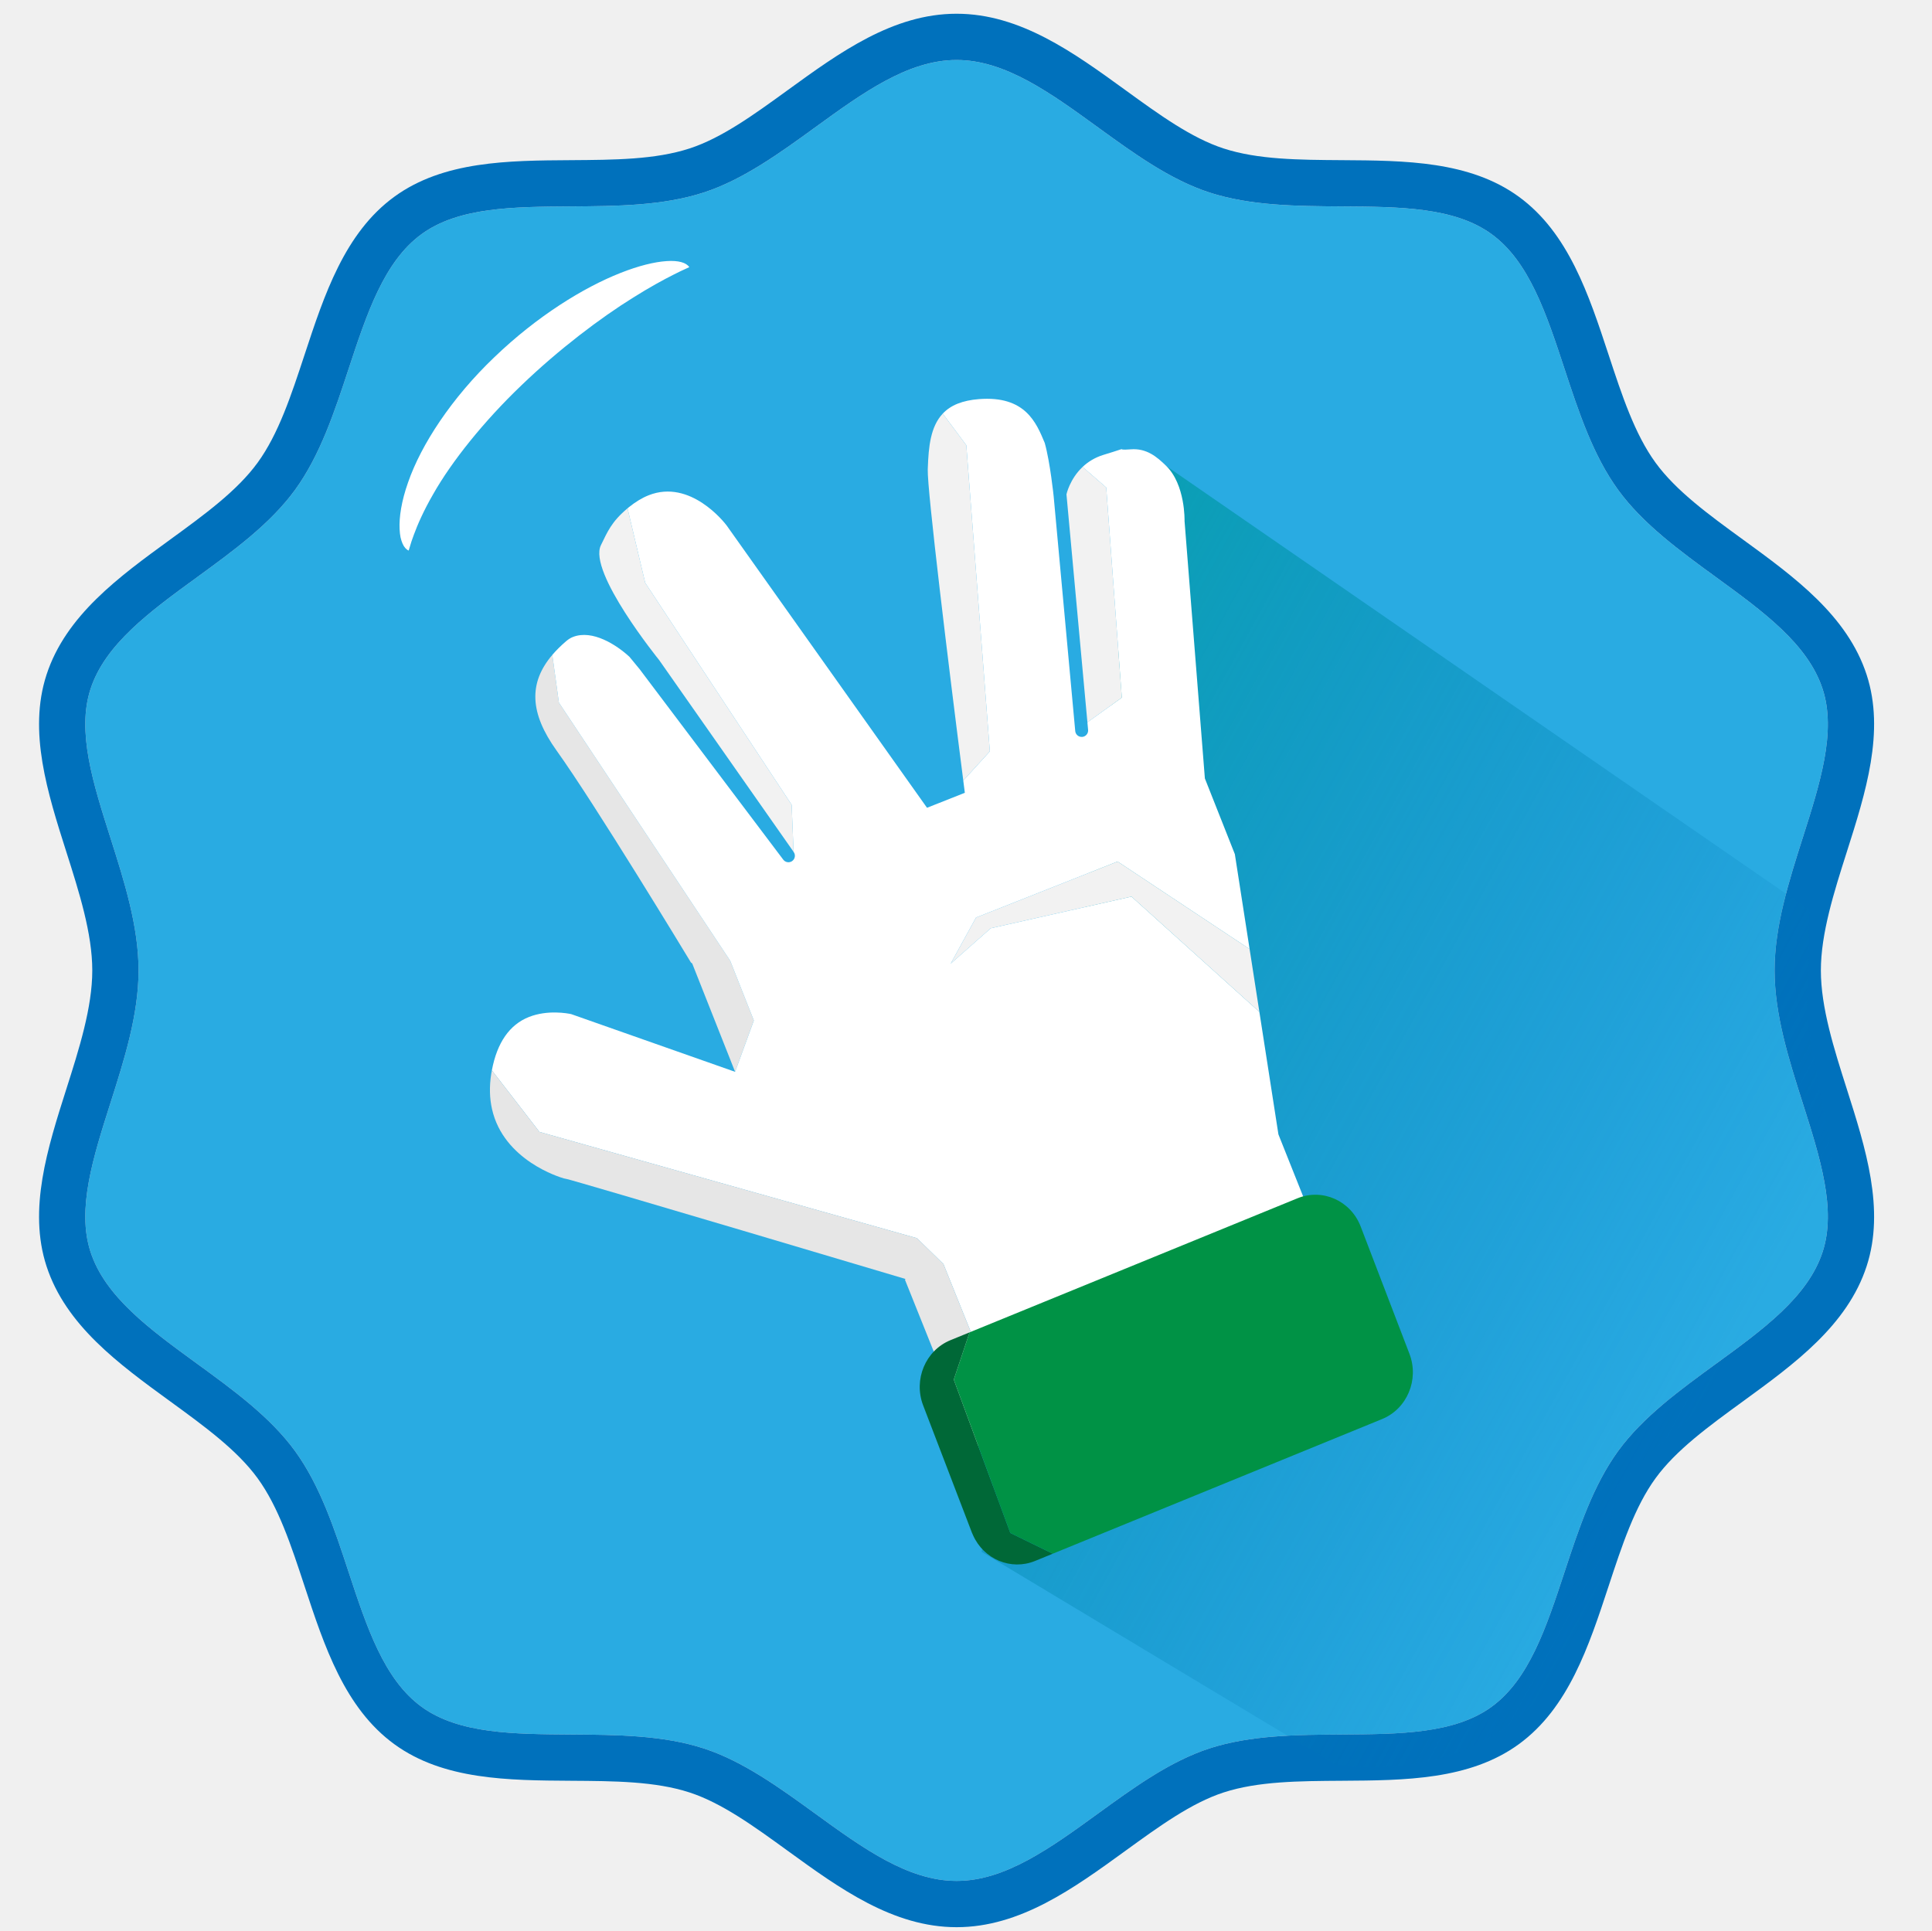
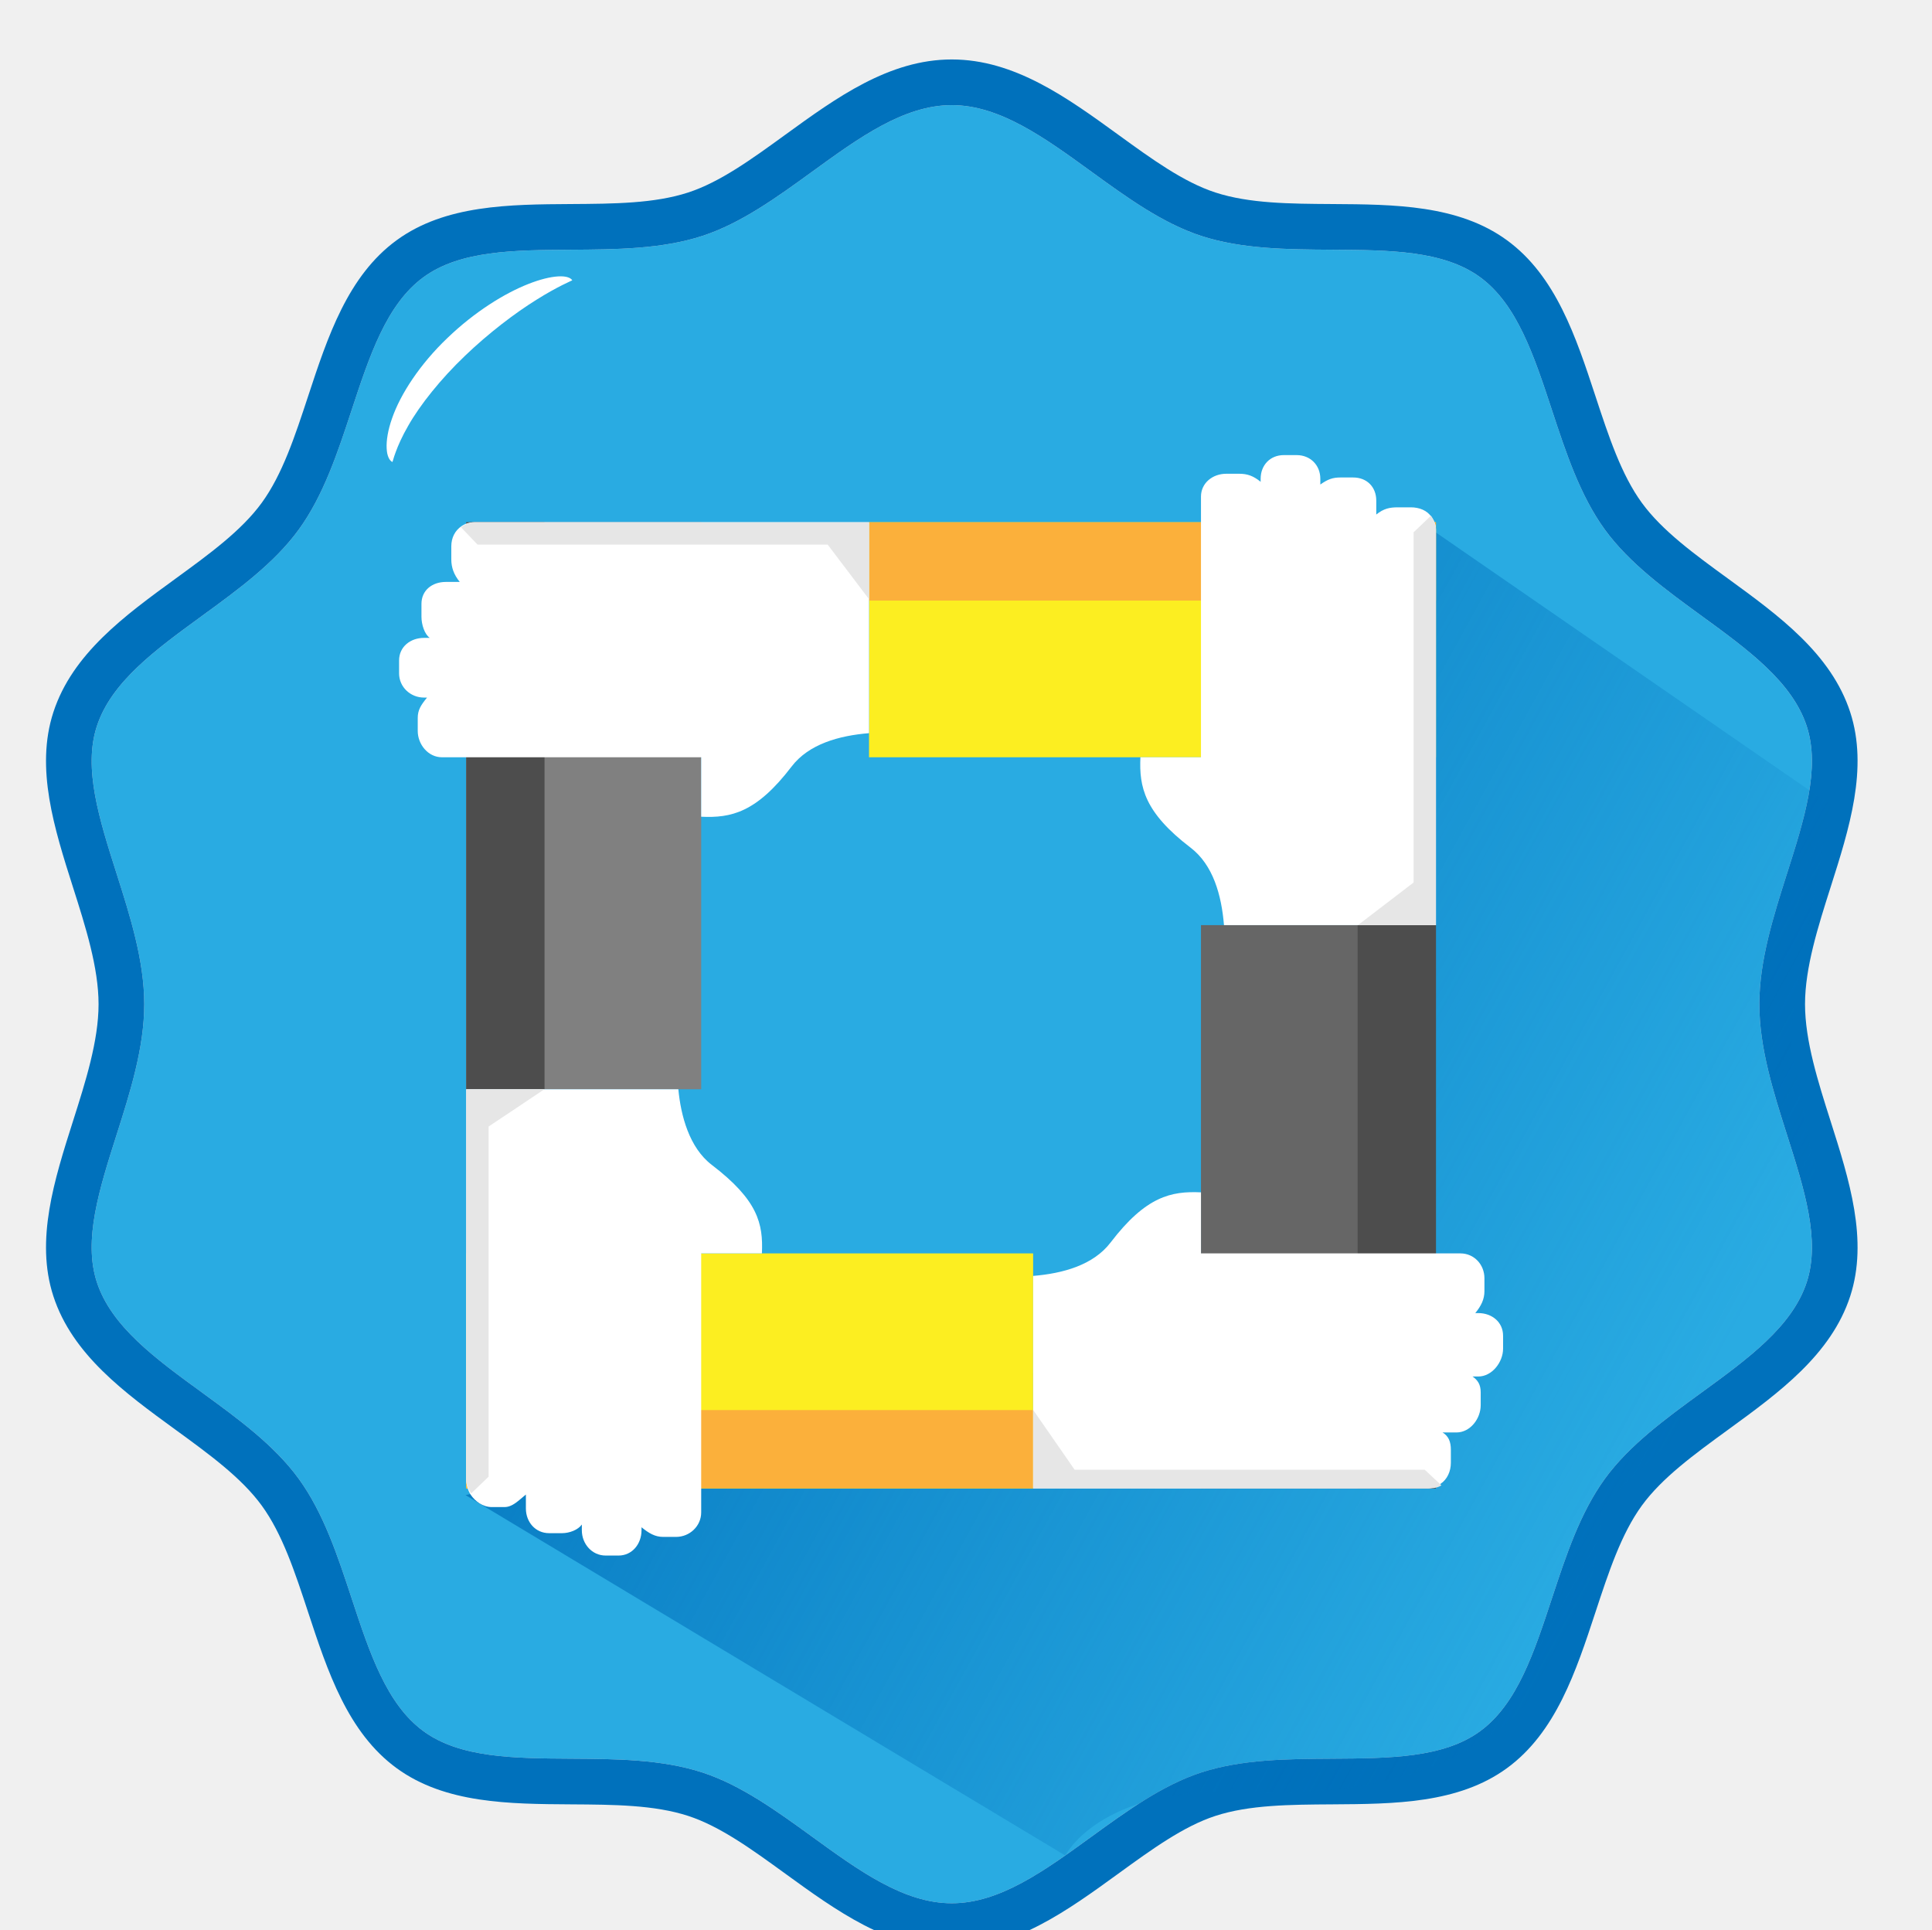
- <svg xmlns="http://www.w3.org/2000/svg" version="1.1" id="Layer_1" x="0px" y="0px" width="511.37px" height="511px" viewBox="0 0 511.37 511" enable-background="new 0 0 511.37 511" xml:space="preserve">
+ <svg xmlns="http://www.w3.org/2000/svg" version="1.1" id="Layer_1" x="0px" y="0px" width="518px" height="517.333px" viewBox="0 0 518 517.333" enable-background="new 0 0 518 517.333" xml:space="preserve">
  <g>
    <g>
-       <path fill="#29ABE2" d="M469.707,256.897c0-11.717,3.781-23.595,7.438-35.081c4.604-14.464,8.953-28.125,5.284-39.393    c-3.878-11.907-15.73-20.535-28.278-29.67c-9.479-6.901-19.28-14.036-25.841-23.044c-6.661-9.143-10.488-20.769-14.19-32.013    c-4.819-14.641-9.371-28.469-19.32-35.716c-9.813-7.149-24.3-7.24-39.637-7.336c-11.898-0.074-24.201-0.151-35.083-3.695    c-10.379-3.38-20.055-10.402-29.413-17.194c-12.662-9.19-24.623-17.87-37.478-17.87c-12.856,0-24.816,8.68-37.479,17.871    c-9.358,6.791-19.034,13.814-29.413,17.194c-10.883,3.544-23.185,3.621-35.083,3.695c-15.337,0.096-29.822,0.187-39.635,7.336    c-9.95,7.247-14.502,21.076-19.322,35.718c-3.701,11.243-7.527,22.868-14.187,32.011c-6.561,9.008-16.363,16.143-25.841,23.043    c-12.549,9.135-24.401,17.763-28.279,29.671c-3.668,11.267,0.681,24.929,5.284,39.393c3.657,11.487,7.438,23.365,7.438,35.082    c0,11.717-3.781,23.595-7.438,35.082c-4.604,14.464-8.954,28.125-5.284,39.393c3.878,11.908,15.73,20.536,28.279,29.671    c9.479,6.901,19.28,14.035,25.841,23.043c6.661,9.143,10.487,20.769,14.187,32.011c4.82,14.642,9.372,28.471,19.322,35.718    c9.813,7.149,24.3,7.24,39.635,7.336c11.898,0.074,24.201,0.151,35.083,3.695c10.379,3.38,20.055,10.402,29.413,17.194    c12.662,9.19,24.623,17.871,37.479,17.871c12.856,0,24.815-8.68,37.478-17.871c9.358-6.792,19.034-13.814,29.413-17.194    c10.883-3.544,23.185-3.62,35.083-3.695c15.337-0.096,29.823-0.187,39.637-7.336c9.949-7.247,14.501-21.075,19.32-35.716    c3.702-11.244,7.529-22.87,14.19-32.013c6.561-9.008,16.363-16.143,25.841-23.043c12.548-9.135,24.4-17.763,28.278-29.67    c3.669-11.268-0.679-24.93-5.284-39.393C473.488,280.492,469.707,268.614,469.707,256.897z" />
-       <path fill="#0071BC" d="M481.955,256.897c0-9.815,3.488-20.771,6.86-31.367c4.99-15.675,10.15-31.883,5.259-46.901    c-5.106-15.681-19.141-25.898-32.714-35.779c-9.115-6.635-17.723-12.902-23.152-20.353c-5.528-7.589-8.892-17.81-12.454-28.631    c-5.214-15.838-10.605-32.216-23.741-41.786c-13.003-9.472-30.17-9.58-46.772-9.683c-11.465-0.072-22.295-0.139-31.368-3.094    c-8.541-2.781-17.027-8.94-26.01-15.46c-13.687-9.934-27.84-20.206-44.672-20.206s-30.986,10.272-44.673,20.206    c-8.983,6.52-17.469,12.679-26.01,15.46c-9.073,2.955-19.903,3.022-31.368,3.094c-16.601,0.103-33.768,0.211-46.771,9.683    c-13.137,9.57-18.529,25.949-23.742,41.788c-3.562,10.821-6.926,21.041-12.453,28.629c-5.429,7.451-14.038,13.718-23.152,20.353    c-13.574,9.881-27.609,20.099-32.715,35.78c-4.891,15.017,0.269,31.225,5.259,46.899c3.373,10.596,6.86,21.553,6.86,31.367    c0,9.815-3.488,20.772-6.86,31.367c-4.99,15.675-10.15,31.883-5.259,46.901c5.106,15.681,19.141,25.898,32.715,35.78    c9.114,6.635,17.723,12.902,23.152,20.352c5.527,7.588,8.891,17.808,12.453,28.629c5.214,15.839,10.605,32.218,23.742,41.788    c13.003,9.473,30.17,9.58,46.772,9.683c11.465,0.072,22.295,0.139,31.367,3.094c8.541,2.781,17.027,8.94,26.01,15.46    c13.687,9.934,27.841,20.206,44.673,20.206s30.984-10.272,44.672-20.206c8.985-6.521,17.469-12.679,26.01-15.461    c9.072-2.954,19.902-3.022,31.368-3.094c16.601-0.103,33.768-0.211,46.772-9.683c13.136-9.57,18.528-25.948,23.741-41.786    c3.562-10.821,6.926-21.042,12.454-28.631c5.429-7.451,14.037-13.718,23.152-20.353c13.573-9.881,27.608-20.098,32.714-35.779    c4.891-15.017-0.269-31.226-5.259-46.901C485.442,277.668,481.955,266.711,481.955,256.897z M482.43,331.372    c-3.878,11.907-15.73,20.535-28.278,29.67c-9.479,6.9-19.28,14.035-25.841,23.043c-6.661,9.143-10.488,20.769-14.19,32.013    c-4.819,14.641-9.371,28.469-19.32,35.716c-9.813,7.149-24.3,7.24-39.637,7.336c-11.898,0.074-24.201,0.151-35.083,3.695    c-10.379,3.38-20.055,10.402-29.413,17.194c-12.662,9.19-24.622,17.871-37.478,17.871c-12.856,0-24.816-8.681-37.479-17.871    c-9.358-6.792-19.034-13.814-29.413-17.194c-10.883-3.544-23.185-3.62-35.083-3.695c-15.336-0.096-29.822-0.187-39.635-7.336    c-9.95-7.247-14.502-21.077-19.322-35.718c-3.701-11.243-7.527-22.868-14.187-32.011c-6.561-9.007-16.363-16.142-25.841-23.043    c-12.549-9.135-24.401-17.763-28.279-29.671c-3.669-11.268,0.681-24.929,5.284-39.393c3.657-11.487,7.438-23.365,7.438-35.082    c0-11.717-3.781-23.595-7.438-35.082c-4.604-14.464-8.952-28.125-5.284-39.393c3.878-11.908,15.73-20.536,28.279-29.671    c9.479-6.901,19.28-14.035,25.841-23.043c6.661-9.142,10.487-20.768,14.187-32.011c4.82-14.642,9.372-28.471,19.322-35.718    c9.813-7.149,24.299-7.24,39.635-7.336c11.898-0.074,24.201-0.151,35.083-3.695c10.379-3.38,20.055-10.402,29.413-17.194    c12.662-9.19,24.623-17.871,37.479-17.871c12.855,0,24.815,8.68,37.478,17.87c9.358,6.792,19.034,13.814,29.413,17.194    c10.883,3.544,23.185,3.621,35.083,3.695c15.337,0.096,29.823,0.187,39.637,7.336c9.949,7.247,14.501,21.075,19.32,35.716    c3.702,11.244,7.529,22.87,14.19,32.013c6.561,9.008,16.363,16.143,25.841,23.044c12.548,9.135,24.4,17.763,28.278,29.67    c3.669,11.268-0.681,24.93-5.284,39.393c-3.657,11.487-7.438,23.365-7.438,35.081c0,11.717,3.781,23.595,7.438,35.082    C481.75,306.442,486.099,320.104,482.43,331.372z" />
+       <path fill="#29ABE2" d="M471.707,269.198c0-11.717,3.781-23.595,7.438-35.081c4.604-14.464,8.953-28.125,5.284-39.393    c-3.878-11.907-15.73-20.535-28.278-29.67c-9.479-6.901-19.28-14.036-25.841-23.044c-6.661-9.143-10.488-20.769-14.19-32.013    c-4.819-14.641-9.371-28.469-19.32-35.716c-9.813-7.149-24.3-7.24-39.637-7.336c-11.898-0.074-24.201-0.151-35.083-3.695    c-10.379-3.38-20.055-10.402-29.413-17.194c-12.662-9.19-24.623-17.87-37.478-17.87c-12.856,0-24.816,8.68-37.479,17.871    c-9.358,6.791-19.034,13.814-29.413,17.194c-10.883,3.544-23.185,3.621-35.083,3.695c-15.337,0.096-29.822,0.187-39.635,7.336    c-9.95,7.247-14.502,21.076-19.322,35.718c-3.701,11.243-7.527,22.868-14.187,32.011c-6.561,9.008-16.363,16.143-25.841,23.043    c-12.549,9.135-24.401,17.763-28.279,29.671c-3.668,11.267,0.681,24.929,5.284,39.393c3.657,11.487,7.438,23.365,7.438,35.082    c0,11.717-3.781,23.595-7.438,35.082c-4.604,14.464-8.954,28.125-5.284,39.393c3.878,11.908,15.73,20.536,28.279,29.671    c9.479,6.901,19.28,14.035,25.841,23.043c6.661,9.143,10.487,20.768,14.187,32.011c4.82,14.642,9.372,28.471,19.322,35.718    c9.813,7.149,24.3,7.24,39.635,7.336c11.898,0.074,24.201,0.151,35.083,3.695c10.379,3.38,20.055,10.402,29.413,17.194    c12.662,9.19,24.623,17.871,37.479,17.871c12.856,0,24.815-8.68,37.478-17.871c9.358-6.792,19.034-13.814,29.413-17.194    c10.883-3.544,23.185-3.62,35.083-3.695c15.337-0.096,29.823-0.187,39.637-7.336c9.949-7.247,14.501-21.075,19.32-35.716    c3.702-11.244,7.529-22.87,14.19-32.013c6.561-9.008,16.363-16.143,25.841-23.043c12.548-9.135,24.4-17.763,28.278-29.67    c3.669-11.268-0.679-24.93-5.284-39.393C475.488,292.794,471.707,280.915,471.707,269.198z" />
+       <path fill="#0071BC" d="M483.955,269.198c0-9.815,3.488-20.771,6.86-31.367c4.99-15.675,10.15-31.883,5.259-46.901    c-5.106-15.681-19.141-25.898-32.714-35.779c-9.115-6.635-17.723-12.902-23.152-20.353c-5.528-7.589-8.892-17.81-12.454-28.631    c-5.214-15.838-10.605-32.216-23.741-41.786c-13.003-9.472-30.17-9.58-46.772-9.683c-11.465-0.072-22.295-0.139-31.368-3.094    c-8.541-2.781-17.027-8.94-26.01-15.46c-13.687-9.934-27.84-20.206-44.672-20.206s-30.986,10.272-44.673,20.206    c-8.983,6.52-17.469,12.679-26.01,15.46c-9.073,2.955-19.903,3.022-31.368,3.094c-16.601,0.103-33.768,0.211-46.771,9.683    c-13.137,9.57-18.529,25.949-23.742,41.788c-3.562,10.821-6.926,21.041-12.453,28.629c-5.429,7.451-14.038,13.718-23.152,20.353    c-13.574,9.881-27.609,20.099-32.715,35.78c-4.891,15.017,0.269,31.225,5.259,46.899c3.373,10.596,6.86,21.553,6.86,31.367    c0,9.815-3.488,20.772-6.86,31.367c-4.99,15.675-10.15,31.883-5.259,46.901c5.106,15.681,19.141,25.898,32.715,35.78    c9.114,6.635,17.723,12.902,23.152,20.352c5.527,7.588,8.891,17.808,12.453,28.629c5.214,15.839,10.605,32.218,23.742,41.788    c13.003,9.473,30.17,9.58,46.772,9.683c11.465,0.072,22.295,0.139,31.367,3.094c8.541,2.781,17.027,8.94,26.01,15.46    c13.687,9.934,27.841,20.206,44.673,20.206s30.984-10.272,44.672-20.206c8.985-6.521,17.469-12.679,26.01-15.461    c9.072-2.954,19.902-3.022,31.368-3.094c16.601-0.103,33.768-0.211,46.772-9.683c13.136-9.57,18.528-25.948,23.741-41.786    c3.562-10.821,6.926-21.042,12.454-28.631c5.429-7.451,14.037-13.718,23.152-20.353c13.573-9.881,27.608-20.098,32.714-35.779    c4.891-15.017-0.269-31.226-5.259-46.901C487.442,289.97,483.955,279.013,483.955,269.198z M484.43,343.674    c-3.878,11.907-15.73,20.535-28.278,29.67c-9.479,6.9-19.28,14.035-25.841,23.043c-6.661,9.143-10.488,20.769-14.19,32.013    c-4.819,14.641-9.371,28.469-19.32,35.716c-9.813,7.149-24.3,7.24-39.637,7.336c-11.898,0.074-24.201,0.151-35.083,3.695    c-10.379,3.38-20.055,10.402-29.413,17.194c-12.662,9.19-24.622,17.871-37.478,17.871c-12.856,0-24.816-8.681-37.479-17.871    c-9.358-6.792-19.034-13.814-29.413-17.194c-10.883-3.544-23.185-3.62-35.083-3.695c-15.336-0.096-29.822-0.187-39.635-7.336    c-9.95-7.247-14.502-21.076-19.322-35.718c-3.701-11.243-7.527-22.868-14.187-32.011c-6.561-9.007-16.363-16.142-25.841-23.043    c-12.549-9.135-24.401-17.763-28.279-29.671c-3.669-11.268,0.681-24.929,5.284-39.393c3.657-11.487,7.438-23.365,7.438-35.082    c0-11.717-3.781-23.595-7.438-35.082c-4.604-14.464-8.952-28.125-5.284-39.393c3.878-11.908,15.73-20.536,28.279-29.671    c9.479-6.901,19.28-14.035,25.841-23.043c6.661-9.142,10.487-20.768,14.187-32.011c4.82-14.642,9.372-28.471,19.322-35.718    c9.813-7.149,24.299-7.24,39.635-7.336c11.898-0.074,24.201-0.151,35.083-3.695c10.379-3.38,20.055-10.402,29.413-17.194    c12.662-9.19,24.623-17.871,37.479-17.871c12.855,0,24.815,8.68,37.478,17.87c9.358,6.792,19.034,13.814,29.413,17.194    c10.883,3.544,23.185,3.621,35.083,3.695c15.337,0.096,29.823,0.187,39.637,7.336c9.949,7.247,14.501,21.075,19.32,35.716    c3.702,11.244,7.529,22.87,14.19,32.013c6.561,9.008,16.363,16.143,25.841,23.044c12.548,9.135,24.4,17.763,28.278,29.67    c3.669,11.268-0.681,24.93-5.284,39.393c-3.657,11.487-7.438,23.365-7.438,35.081c0,11.717,3.781,23.595,7.438,35.082    C483.75,318.744,488.099,332.406,484.43,343.674z" />
    </g>
-     <linearGradient id="SVGID_1_" gradientUnits="userSpaceOnUse" x1="455.696" y1="363.265" x2="168.107" y2="205.283">
+     <linearGradient id="SVGID_1_" gradientUnits="userSpaceOnUse" x1="450.389" y1="383.016" x2="133.748" y2="209.074">
      <stop offset="0" style="stop-color:#0071BC;stop-opacity:0" />
-       <stop offset="1" style="stop-color:#00A99D" />
+       <stop offset="1" style="stop-color:#0071BC" />
    </linearGradient>
-     <path fill="url(#SVGID_1_)" d="M302.862,119.339l-23.016,176.193l-20.029,115.261l93.516,56.209c0,0,66.752,13.875,74.101-71.551   c0.515-5.984,56.554-50.165,60.32-55.443c4.402-6.17-10.078-66.152-9.493-73.461c0.612-7.655,0.612-25.719,0.612-25.719   L302.862,119.339z" />
+     <path fill="url(#SVGID_1_)" d="M381.014,140L340,354.5l-215.183,46.294l160.792,96.609c0,0,9.354-18.45,46.126-16.902   c71.264,3,93.997-32.028,97.698-75.048c0.515-5.984,56.554-50.165,60.32-55.443c4.402-6.17-10.078-66.152-9.493-73.461   c0.612-7.655,10.612-60.719,10.612-60.719L381.014,140z" />
    <g>
-       <path fill="#E6E6E6" d="M182.874,254.779l0.347,0.273l11.347,28.669l4.964-13.579l-6.259-15.814l-45.342-68.343l-1.742-12.626    c-6.36,7.468-5.954,15.443,1.112,25.302C157.564,212.98,181.851,253.077,182.874,254.779z" />
-       <path fill="#F2F2F2" d="M170.772,154.278l-4.673-19.717c-4.261,3.553-5.308,6.222-7.046,9.757    c-3.491,7.101,15.406,30.401,15.406,30.401l35.593,50.784l-0.513-12.464L170.772,154.278z" />
-       <path fill="#F2F2F2" d="M255.767,117.853l-6.237-8.363c-3.24,3.433-3.756,8.767-3.953,14.415l-0.013,0.387    c-0.184,5.193,5.491,51.853,9.354,81.957l0.048,0.38l7.03-7.736L255.767,117.853z" />
-       <path fill="#F2F2F2" d="M292.803,129.042l-6.257-5.439c-3.422,3.226-4.27,7.26-4.27,7.26l5.545,60.343l9.106-6.535    L292.803,129.042z" />
-       <polygon fill="#F2F2F2" points="275.181,236.224 258.335,242.892 251.631,255.089 262.239,245.721 299.483,237.342     333.338,267.862 330.753,251.234 295.809,228.06   " />
-       <path fill="#FFFFFF" d="M338.377,300.285l-5.04-32.423l-33.855-30.519l-37.244,8.379l-10.607,9.368l6.704-12.197l16.846-6.668    l20.627-8.164l34.944,23.175l-3.906-25.128l-7.934-20.045l-5.38-68.133c0.003-0.081,0.249-9.645-4.896-14.641    c-2.368-2.299-5.12-4.691-9.369-4.344c-5.123,0.418,1.053-1.033-7.132,1.443c-2.372,0.718-4.195,1.9-5.591,3.217l6.257,5.439    l4.124,55.629l-9.106,6.535l0.184,1.999c0.071,0.774-0.385,1.475-1.072,1.747c-0.148,0.059-0.307,0.097-0.474,0.112    c-0.94,0.087-1.773-0.606-1.859-1.546l-5.71-62.137c0,0-0.936-9.071-2.362-14.128c-2.224-5.328-5.113-12.57-17.433-11.603    c-2.126,0.167-4.005,0.569-5.586,1.194c-1.655,0.655-2.95,1.557-3.978,2.647l6.237,8.363l6.229,81.041l-7.03,7.736l0.412,3.234    l-10.011,3.963l-53.049-74.751c-0.581-0.767-9.601-12.339-20.629-7.974c-1.734,0.686-3.49,1.749-5.22,3.15    c-0.13,0.105-0.247,0.207-0.371,0.31l4.673,19.717l38.767,58.762l0.513,12.464c0.569,0.755,0.418,1.828-0.336,2.396    c-0.126,0.096-0.261,0.171-0.4,0.226c-0.698,0.276-1.521,0.067-1.995-0.561l-38.024-50.433l-2.688-3.266    c-3.371-3.112-9.776-7.307-14.989-5.244c-0.591,0.234-1.191,0.61-1.784,1.118c-1.398,1.197-2.609,2.402-3.647,3.62l1.742,12.626    l45.342,68.343l6.259,15.814l-4.964,13.579l-43.376-15.272c-0.885-0.198-6.227-1.207-11.194,0.759    c-5.122,2.027-8.436,6.79-9.805,14.119l12.593,16.307l99.913,28.125l7.011,6.841l17.948,44.5l88.064-35.301L338.377,300.285z" />
-       <path fill="#E6E6E6" d="M242.7,327.759l-99.913-28.125l-12.593-16.307c-0.052,0.279-0.107,0.553-0.154,0.839    c-0.575,3.55-0.433,6.674,0.188,9.431c3.061,13.594,18.021,18.067,19.016,18.341c0.917,0.171,2.269,0.566,4.64,1.248    c2.563,0.738,6.199,1.801,10.557,3.08c8.697,2.552,20.255,5.971,31.803,9.393c18.435,5.464,36.83,10.94,43.499,12.926    l-0.246,0.099l17.857,44.548l10.305-4.131l-17.948-44.5L242.7,327.759z" />
-       <g>
-         <path fill="#006837" d="M252.454,365.203l4.179-12.508l-5.05,2.065c-6.616,2.705-9.857,10.44-7.238,17.275l12.908,33.691     c0.089,0.232,0.197,0.45,0.297,0.674c2.843,6.372,10.033,9.418,16.425,6.804l4.682-1.915l-11.242-5.49L252.454,365.203z" />
-         <path fill="#009245" d="M373.058,358.372l-5.269-13.752l-7.639-19.94c-2.619-6.835-10.105-10.183-16.722-7.478l-86.796,35.491     l-4.179,12.508l14.961,40.596l11.242,5.49l87.164-35.642C372.436,372.942,375.677,365.207,373.058,358.372z" />
-       </g>
+       <path fill="#FFFFFF" d="M119.966,90.601c-7.372,7.032-12.586,15.028-14.836,21.514c-1.149,3.231-1.569,6.048-1.46,8.079    c0.03,0.51,0.074,0.967,0.159,1.377c0.094,0.412,0.21,0.772,0.345,1.078c0.271,0.613,0.623,1.012,1.051,1.2    c0,0,0.076-0.247,0.219-0.711c0.138-0.465,0.34-1.146,0.671-2.004c0.628-1.718,1.688-4.156,3.312-6.96    c3.183-5.638,8.759-12.594,15.188-18.737c6.411-6.168,13.572-11.576,19.207-15.075c2.811-1.766,5.226-3.078,6.928-3.935    c0.851-0.433,1.525-0.75,1.986-0.958c0.46-0.213,0.705-0.327,0.705-0.327c-0.5-0.776-1.855-1.181-3.902-1.038    c-2.046,0.132-4.786,0.791-7.94,2.045C135.289,78.639,127.321,83.535,119.966,90.601z" />
    </g>
    <g>
      <g>
+         <rect x="125" y="140" fill="#808080" width="63" height="152" />
+         <rect x="125" y="140" fill="#4D4D4D" width="21" height="152" />
+       </g>
+       <g>
+         <rect x="233" y="140" fill="#FCEE21" width="152" height="63" />
+         <rect x="233" y="140" fill="#FBB03B" width="152" height="21" />
+         <line fill="#FCEE21" x1="125" y1="140" x2="188" y2="140" />
+         <line fill="#FBB03B" x1="163" y1="140" x2="188" y2="140" />
        <g>
-           <path fill="#FFFFFF" d="M130.874,94.531c-11.356,10.833-19.388,23.15-22.854,33.14c-1.77,4.977-2.417,9.316-2.249,12.445      c0.046,0.786,0.115,1.49,0.245,2.121c0.145,0.635,0.323,1.189,0.531,1.661c0.417,0.944,0.959,1.559,1.619,1.849      c0,0,0.117-0.381,0.337-1.096c0.212-0.716,0.523-1.766,1.034-3.087c0.968-2.646,2.601-6.402,5.102-10.722      c4.903-8.686,13.492-19.4,23.397-28.864c9.875-9.502,20.906-17.831,29.587-23.221c4.33-2.721,8.05-4.742,10.673-6.061      c1.311-0.668,2.349-1.155,3.059-1.475c0.708-0.328,1.086-0.504,1.086-0.504c-0.771-1.196-2.857-1.82-6.012-1.599      c-3.152,0.204-7.372,1.218-12.232,3.15C154.479,76.105,142.204,83.647,130.874,94.531z" />
+           <path fill="#FFFFFF" d="M123.775,141.023c-1.79,1.194-2.775,3.14-2.775,5.442v3.457c0,2.169,0.65,4.078,2.269,6.078h-3.735      c-3.656,0-6.534,2.232-6.534,5.888v3.457c0,2.017,0.797,4.655,2.228,5.655h-1.544c-3.656,0-6.683,2.39-6.683,6.046v3.457      c0,3.656,3.027,6.497,6.683,6.497h0.81c-1.619,2-2.493,3.301-2.493,5.47v3.457c0,3.656,2.814,7.073,6.47,7.073H188v15.942      c8,0.372,14.79-1.086,24.229-13.442c4.64-6.074,12.771-8.297,20.771-8.961v-35.913V140h-12.681h-32.177h-60.897      C125.891,140,124.829,140.32,123.775,141.023z" />
+           <path fill="#E6E6E6" d="M128.043,146h93.872L233,160.626V140h-12.681h-32.177h-60.897c-1.355,0-2.618,0.619-3.672,1.323      L128.043,146z" />
        </g>
+       </g>
+       <g>
+         <rect x="322" y="248" fill="#666666" width="63" height="151" />
+         <rect x="364" y="248" fill="#4D4D4D" width="21" height="151" />
+         <line fill="#FCEE21" x1="385" y1="140" x2="385" y2="203" />
+         <line fill="#FBB03B" x1="385" y1="178" x2="385" y2="203" />
+         <g>
+           <path fill="#FFFFFF" d="M383.831,138.606c-1.194-1.79-3.286-2.606-5.587-2.606h-3.457c-2.168,0-3.787,0.313-5.787,1.932v-3.735      c0-3.656-2.523-6.197-6.18-6.197h-3.457c-2.017,0-3.363,0.46-5.363,1.891v-1.544c0-3.656-2.681-6.347-6.338-6.347h-3.457      c-3.656,0-6.205,2.69-6.205,6.347v0.81c-2-1.619-3.593-2.156-5.761-2.156h-3.457c-3.656,0-6.782,2.477-6.782,6.133V203h-16.234      c-0.372,8,1.086,14.79,13.442,24.229c6.074,4.64,8.297,12.771,8.961,20.771h35.913H385v-13.017v-32.177v-60.897      C385,140.554,384.534,139.66,383.831,138.606z" />
+           <path fill="#E6E6E6" d="M379,142.706v93.872L364.082,248H385v-13.017v-32.177v-60.897c0-1.355-0.619-2.618-1.323-3.672      L379,142.706z" />
+         </g>
+       </g>
+       <g>
+         <rect x="125" y="336" fill="#FCEE21" width="152" height="63" />
+         <rect x="125" y="378" fill="#FBB03B" width="152" height="21" />
+         <line fill="#FCEE21" x1="385" y1="399" x2="322" y2="399" />
+         <line fill="#FBB03B" x1="347" y1="399" x2="322" y2="399" />
+         <g>
+           <path fill="#FFFFFF" d="M386.248,397.764c1.79-1.194,2.752-3.353,2.752-5.655v-3.457c0-2.168-0.604-3.652-2.224-4.652h3.735      c3.656,0,6.488-3.658,6.488-7.314v-3.457c0-2.017-0.752-3.228-2.182-4.228h1.544c3.656,0,6.638-3.816,6.638-7.472v-3.457      c0-3.656-2.982-6.071-6.638-6.071h-0.81c1.619-2,2.448-3.727,2.448-5.896v-3.457c0-3.656-2.768-6.647-6.425-6.647H322v-16.368      c-8-0.372-14.79,1.086-24.229,13.442c-4.64,6.074-12.771,8.297-20.771,8.961v35.913V399h12.726h32.177H382.8      C384.155,399,385.194,398.467,386.248,397.764z" />
+           <path fill="#E6E6E6" d="M382.002,394H288.13L277,377.947V399h12.726h32.177H382.8c1.355,0,2.618-0.119,3.672-0.823L382.002,394z      " />
+         </g>
+       </g>
+       <g>
+         <path fill="#FFFFFF" d="M126.191,400.68c1.194,1.79,3.309,3.32,5.61,3.32h3.457c2.169,0,3.742-1.739,5.742-3.358v3.735     c0,3.656,2.569,6.623,6.225,6.623h3.457c2.017,0,4.318-0.887,5.318-2.317v1.544c0,3.656,2.726,6.773,6.383,6.773h3.457     c3.656,0,6.16-3.116,6.16-6.773v-0.81c2,1.619,3.638,2.583,5.807,2.583h3.457c3.656,0,6.736-2.903,6.736-6.559V336h16.279     c0.372-8-1.086-14.29-13.442-23.729c-6.074-4.64-8.297-13.271-8.961-20.271h-35.913H125v11.591v32.177v60.897     C125,398.02,125.488,399.626,126.191,400.68z" />
+         <path fill="#E6E6E6" d="M131,395.867v-93.872L145.963,292H125v11.591v32.177v60.897c0,1.355,0.619,2.618,1.323,3.672L131,395.867     z" />
      </g>
    </g>
  </g>
</svg>
